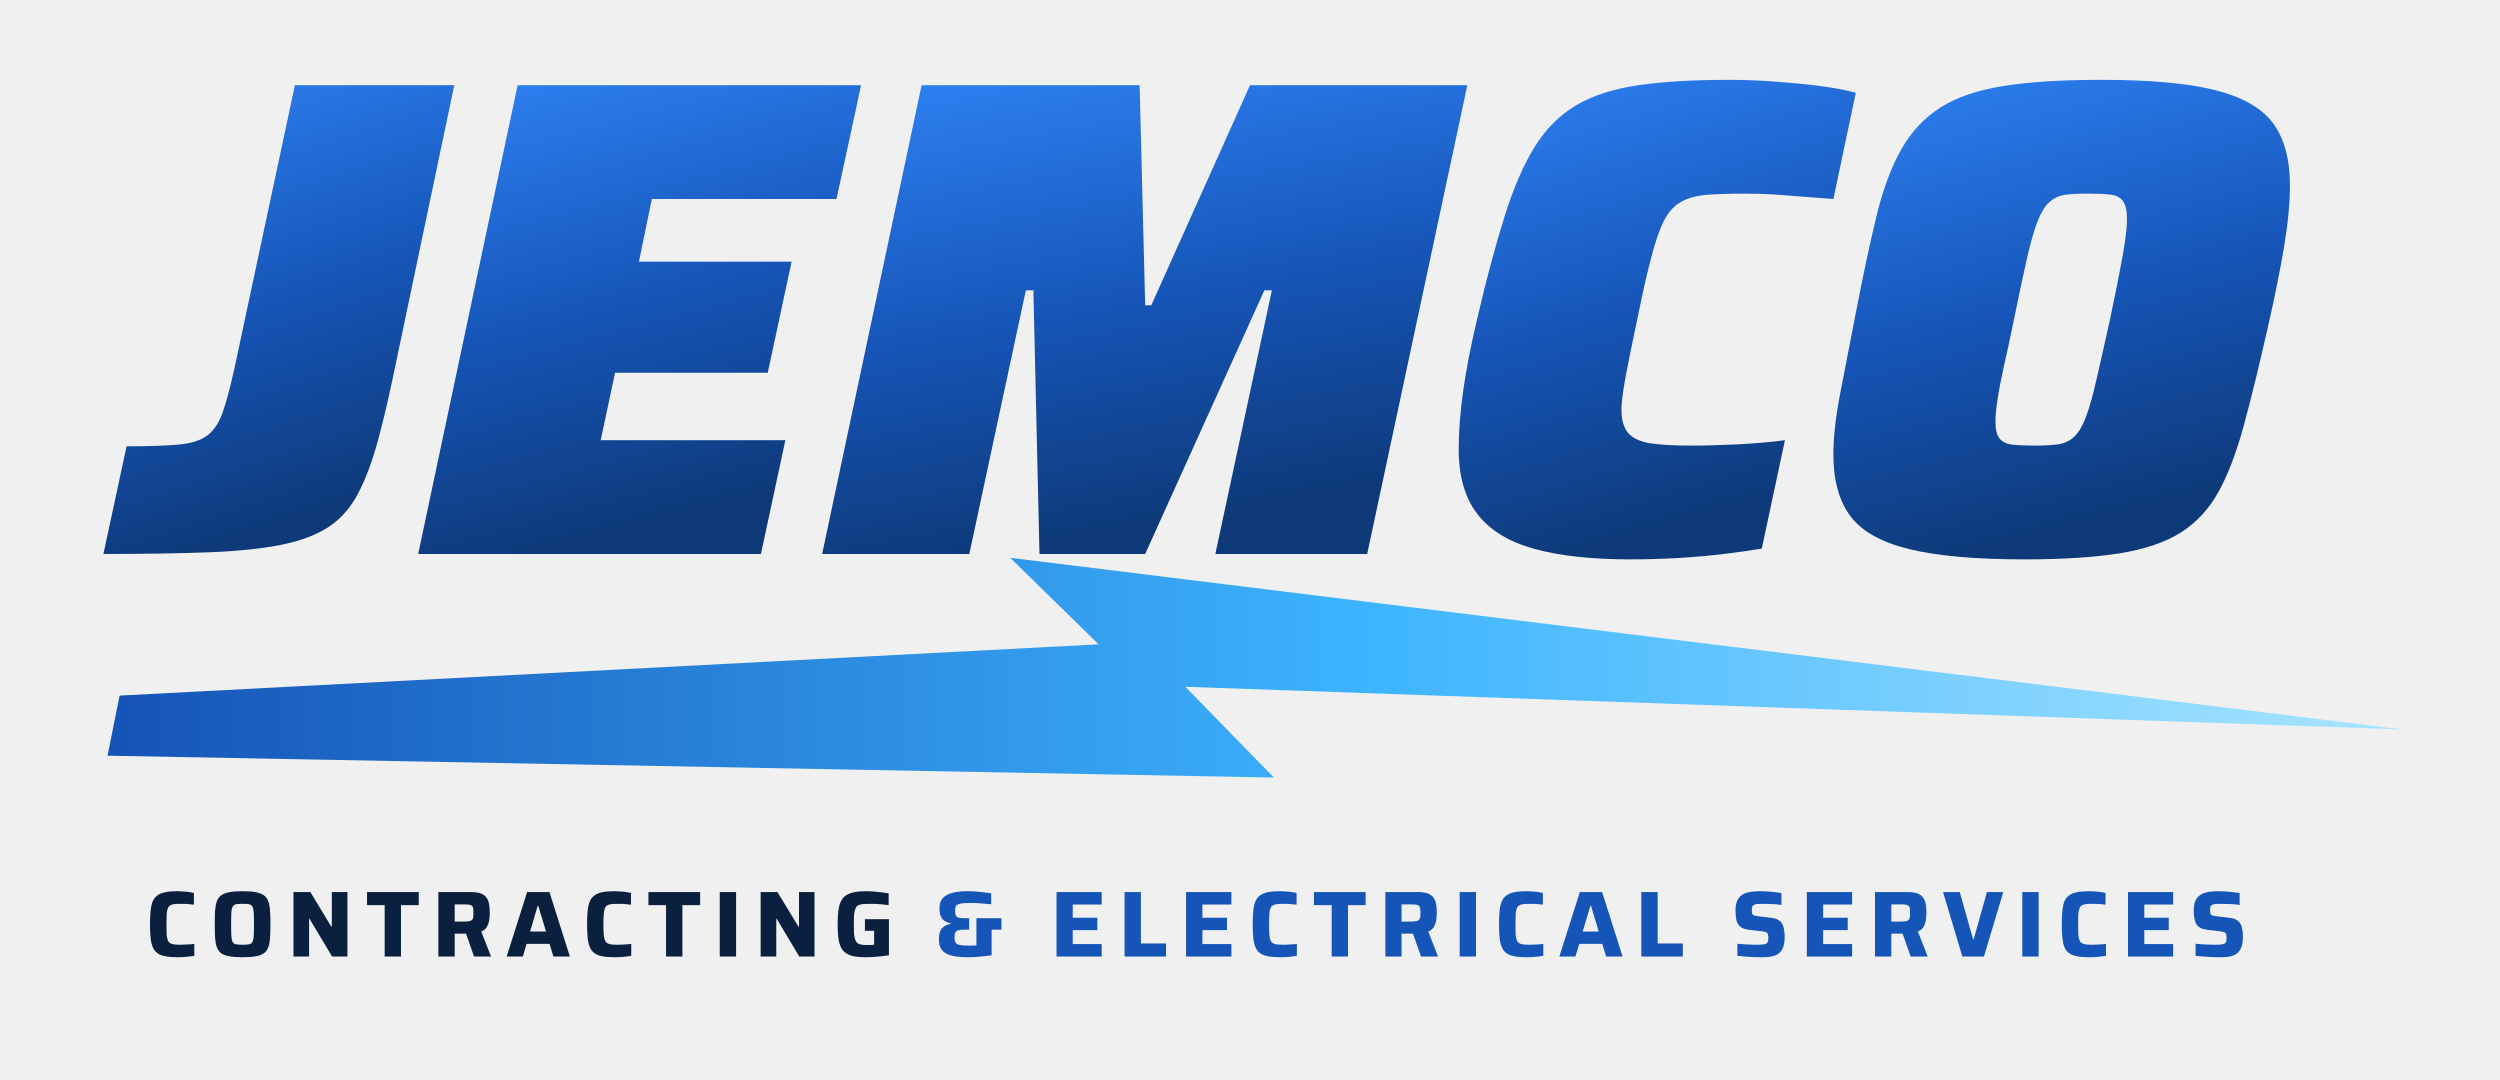
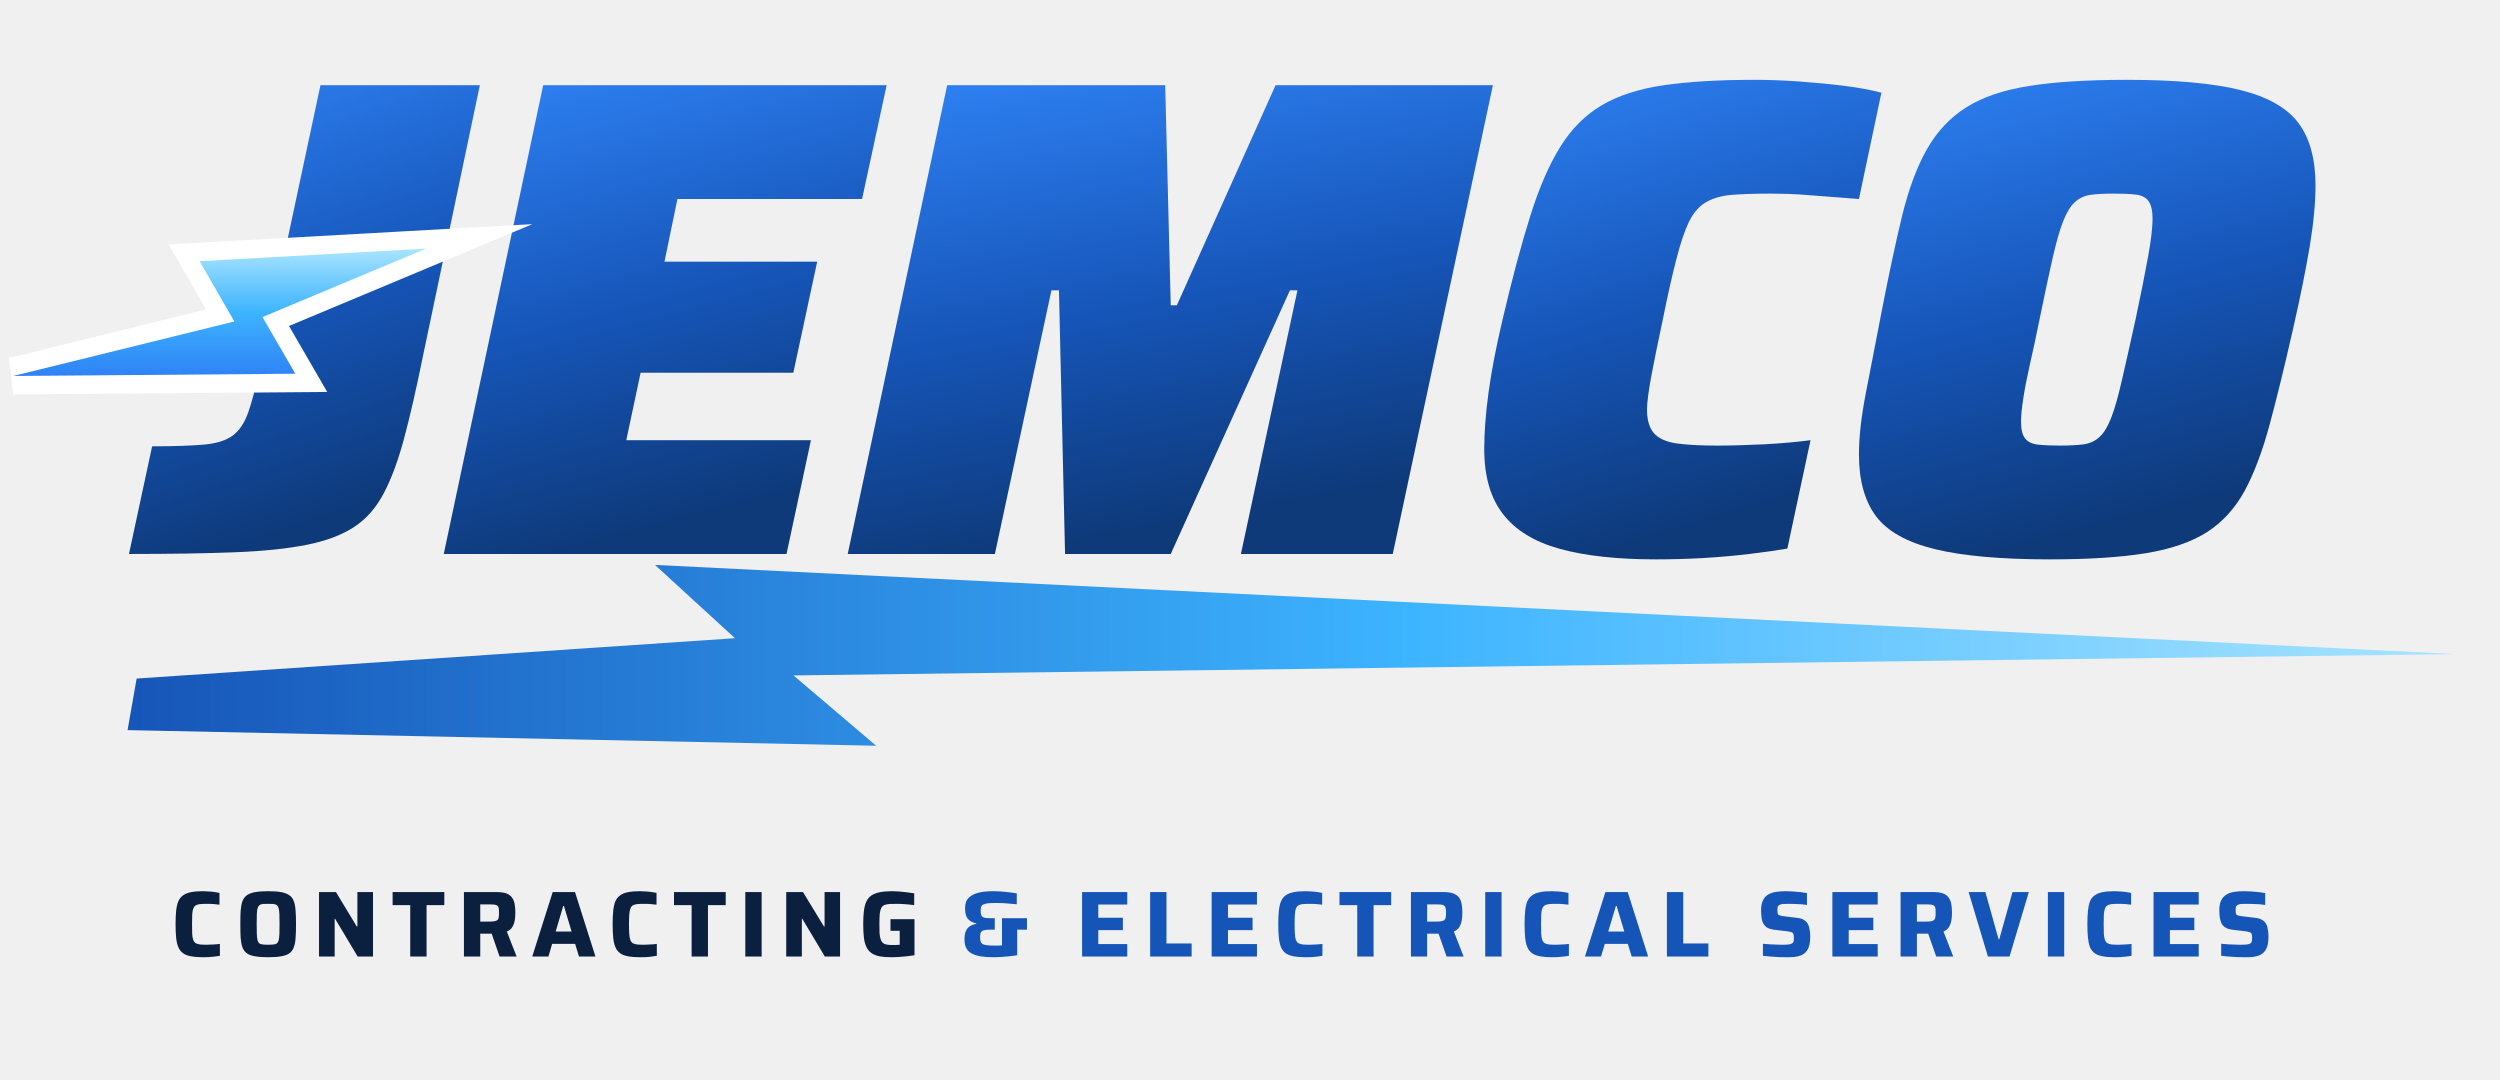
<svg xmlns="http://www.w3.org/2000/svg" viewBox="0 0 1760 760" width="1760" height="760" role="img" aria-labelledby="t">
  <defs>
    <linearGradient id="gLetter" x1="0" y1="0" x2="0.25" y2="1">
      <stop offset="0" stop-color="#2F82F5" />
      <stop offset="0.55" stop-color="#1655B8" />
      <stop offset="1" stop-color="#0E3A7A" />
+     </linearGradient>
+     <linearGradient id="gLetterW" x1="0" y1="0" x2="0.25" y2="1">
+       <stop offset="0" stop-color="#FFFFFF" />
+       <stop offset="0.6" stop-color="#EEF4FF" />
+       <stop offset="1" stop-color="#BFD3F2" />
    </linearGradient>
    <linearGradient id="gBolt" x1="0" y1="0" x2="1" y2="0">
      <stop offset="0" stop-color="#1655B8" />
      <stop offset="0.55" stop-color="#3DB4FF" />
      <stop offset="1" stop-color="#A9E4FF" />
    </linearGradient>
    <linearGradient id="gBoltV" x1="0" y1="0" x2="0" y2="1">
      <stop offset="0" stop-color="#A9E4FF" />
      <stop offset="0.5" stop-color="#3DB4FF" />
      <stop offset="1" stop-color="#2F82F5" />
    </linearGradient>
    <linearGradient id="gRoof" x1="0" y1="0" x2="1" y2="0">
      <stop offset="0" stop-color="#0E3A7A" />
      <stop offset="0.6" stop-color="#1655B8" />
      <stop offset="1" stop-color="#2F82F5" />
    </linearGradient>
  </defs>
  <g id="mark">
-     <path transform="translate(76 540)" d="M 8.2 -50.3 L 697.4 -86.4 L 635.2 -147.3 L 1616.1 -26.4 L 758.5 -56.5 L 820.8 7.4 L -0.3 -8 Z" fill="url(#gBolt)" />
-     <path transform="translate(92 390)" d="M-19.2 0 -2.9 -75.8Q20.1 -75.8 33.6 -77Q47 -78.2 54 -83.5Q60.9 -88.7 64.8 -99.8Q68.6 -110.8 72.9 -130L115.6 -330H227.8L187.5 -138.1Q180.8 -105 174.6 -81.8Q168.4 -58.5 160.4 -43.2Q152.5 -27.8 139.6 -19.2Q126.6 -10.6 106.2 -6.5Q85.9 -2.4 55.4 -1.2Q24.9 0 -19.2 0Z" fill="url(#gLetter)" />
-     <path transform="translate(296.8 390)" d="M-2.4 0 67.6 -330H309.4L292.1 -249.9H162.1L153 -205.8H260.5L243.7 -127.6H136.2L126.1 -80.1H256.1L238.9 0Z" fill="url(#gLetter)" />
-     <path transform="translate(581.2 390)" d="M-2.4 0 67.6 -330H221.1L225 -175.1H229.3L298.8 -330H451.8L381.3 0H274.4L314.2 -185.6H308.9L225 0H150.6L146.3 -185.6H141L101.2 0Z" fill="url(#gLetter)" />
-     <path transform="translate(1012.5 390)" d="M135.3 3.8Q94.5 3.8 67.6 -3.6Q40.8 -11 27.6 -28.1Q14.4 -45.1 14.4 -73.9Q14.4 -91.6 17.5 -114.2Q20.6 -136.7 27.3 -165Q37.4 -208.2 46.8 -237.9Q56.1 -267.6 67.9 -286.6Q79.6 -305.5 97.1 -315.9Q114.6 -326.2 140.8 -330Q166.9 -333.8 204.8 -333.8Q220.2 -333.8 236.7 -332.6Q253.3 -331.4 268.4 -329.5Q283.5 -327.6 294 -324.7L278.2 -249.9Q259 -251.3 247 -252.3Q235 -253.3 228.1 -253.5Q221.1 -253.7 216.3 -253.7Q199.5 -253.7 188.5 -252.8Q177.5 -251.8 170.3 -247.5Q163.1 -243.2 158.5 -233.8Q154 -224.5 149.7 -207.7Q145.3 -190.9 140.1 -165Q135.3 -142.5 132.1 -125.7Q129 -108.9 129 -101.7Q129 -90.7 133.8 -85.1Q138.6 -79.6 149.4 -77.9Q160.2 -76.3 178.4 -76.3Q192.8 -76.3 211.3 -77.2Q229.8 -78.2 244.1 -80.1L227.8 -3.8Q216.8 -1.9 201 0Q185.1 1.9 168.1 2.9Q151.1 3.8 135.3 3.8Z" fill="url(#gLetter)" />
-     <path transform="translate(1276.3 390)" d="M148.7 3.8Q97.4 3.8 67.9 -3.4Q38.4 -10.6 26.4 -26.6Q14.4 -42.7 14.4 -70Q14.4 -88.3 19.2 -113Q24 -137.7 30.2 -169.8Q37.9 -209.6 44.8 -238.1Q51.8 -266.7 62.4 -285.2Q72.9 -303.6 89.9 -314.4Q107 -325.2 134.3 -329.5Q161.6 -333.8 202.9 -333.8Q254.2 -333.8 283 -326.6Q311.8 -319.4 323.8 -303.4Q335.8 -287.3 335.8 -259.5Q335.8 -240.8 331.7 -216.3Q327.6 -191.9 320.4 -160.2Q311.3 -119.9 303.6 -91.4Q295.9 -62.8 285.9 -44.4Q275.8 -25.9 259.3 -15.3Q242.7 -4.8 216.1 -0.5Q189.5 3.8 148.7 3.8ZM155.9 -76.3Q166 -76.3 172.7 -77.2Q179.4 -78.2 183.9 -82.5Q188.5 -86.8 192.1 -96.2Q195.7 -105.5 199.5 -122.3Q203.4 -139.1 209.1 -165Q214.9 -192.3 218 -209.6Q221.1 -226.9 221.1 -236Q221.1 -244.6 218.2 -248.5Q215.4 -252.3 209.4 -253Q203.4 -253.7 193.8 -253.7Q183.7 -253.7 177.2 -252.8Q170.8 -251.8 166.2 -247.5Q161.6 -243.2 158 -233.8Q154.4 -224.5 150.6 -207.7Q146.8 -190.9 141.5 -165Q137.7 -146.3 134.5 -132.4Q131.4 -118.5 130 -108.9Q128.5 -99.3 128.5 -93.1Q128.5 -84.9 131.4 -81.3Q134.3 -77.7 140.3 -77Q146.3 -76.3 155.9 -76.3Z" fill="url(#gLetter)" />
+     <path transform="translate(90 518)" d="M 6.2 -40.3 L 427.4 -68.7 L 371.1 -120.3 L 1639 -57.5 L 468.6 -42.5 L 526.8 7 L -0.2 -4 Z" fill="url(#gBolt)" />
+     <path transform="translate(110 390)" d="M-19.2 0 -2.9 -75.8Q20.1 -75.8 33.6 -77Q47 -78.2 54 -83.5Q60.9 -88.7 64.8 -99.8Q68.6 -110.8 72.9 -130L115.6 -330H227.8L187.5 -138.1Q180.8 -105 174.6 -81.8Q168.4 -58.5 160.4 -43.2Q152.5 -27.8 139.6 -19.2Q126.6 -10.6 106.2 -6.5Q85.9 -2.4 55.4 -1.2Q24.9 0 -19.2 0Z" fill="url(#gLetter)" />
+     <path transform="translate(314.8 390)" d="M-2.4 0 67.6 -330H309.4L292.1 -249.9H162.1L153 -205.8H260.5L243.7 -127.6H136.2L126.1 -80.1H256.1L238.9 0Z" fill="url(#gLetter)" />
+     <path transform="translate(599.2 390)" d="M-2.4 0 67.6 -330H221.1L225 -175.1H229.3L298.8 -330H451.8L381.3 0H274.4L314.2 -185.6H308.9L225 0H150.6L146.3 -185.6H141L101.2 0Z" fill="url(#gLetter)" />
+     <path transform="translate(1030.5 390)" d="M135.3 3.8Q94.5 3.8 67.6 -3.6Q40.8 -11 27.6 -28.1Q14.4 -45.1 14.4 -73.9Q14.4 -91.6 17.5 -114.2Q20.6 -136.7 27.3 -165Q37.4 -208.2 46.8 -237.9Q56.1 -267.6 67.9 -286.6Q79.6 -305.5 97.1 -315.9Q114.6 -326.2 140.8 -330Q166.9 -333.8 204.8 -333.8Q220.2 -333.8 236.7 -332.6Q253.3 -331.4 268.4 -329.5Q283.5 -327.6 294 -324.7L278.2 -249.9Q259 -251.3 247 -252.3Q235 -253.3 228.1 -253.5Q221.1 -253.7 216.3 -253.7Q199.5 -253.7 188.5 -252.8Q177.5 -251.8 170.3 -247.5Q163.1 -243.2 158.5 -233.8Q154 -224.5 149.7 -207.7Q145.3 -190.9 140.1 -165Q135.3 -142.5 132.1 -125.7Q129 -108.9 129 -101.7Q129 -90.7 133.8 -85.1Q138.6 -79.6 149.4 -77.9Q160.2 -76.3 178.4 -76.3Q192.8 -76.3 211.3 -77.2Q229.8 -78.2 244.1 -80.1L227.8 -3.8Q216.8 -1.9 201 0Q185.1 1.9 168.1 2.9Q151.1 3.8 135.3 3.8Z" fill="url(#gLetter)" />
+     <path transform="translate(1294.3 390)" d="M148.7 3.8Q97.4 3.8 67.9 -3.4Q38.4 -10.6 26.4 -26.6Q14.4 -42.7 14.4 -70Q14.4 -88.3 19.2 -113Q24 -137.7 30.2 -169.8Q37.9 -209.6 44.8 -238.1Q51.8 -266.7 62.4 -285.2Q72.9 -303.6 89.9 -314.4Q107 -325.2 134.3 -329.5Q161.6 -333.8 202.9 -333.8Q254.2 -333.8 283 -326.6Q311.8 -319.4 323.8 -303.4Q335.8 -287.3 335.8 -259.5Q335.8 -240.8 331.7 -216.3Q327.6 -191.9 320.4 -160.2Q311.3 -119.9 303.6 -91.4Q295.9 -62.8 285.9 -44.4Q275.8 -25.9 259.3 -15.3Q242.7 -4.8 216.1 -0.5Q189.5 3.8 148.7 3.8ZM155.9 -76.3Q166 -76.3 172.7 -77.2Q179.4 -78.2 183.9 -82.5Q188.5 -86.8 192.1 -96.2Q195.7 -105.5 199.5 -122.3Q203.4 -139.1 209.1 -165Q214.9 -192.3 218 -209.6Q221.1 -226.9 221.1 -236Q221.1 -244.6 218.2 -248.5Q215.4 -252.3 209.4 -253Q203.4 -253.7 193.8 -253.7Q183.7 -253.7 177.2 -252.8Q170.8 -251.8 166.2 -247.5Q161.6 -243.2 158 -233.8Q154.4 -224.5 150.6 -207.7Q146.8 -190.9 141.5 -165Q137.7 -146.3 134.5 -132.4Q131.4 -118.5 130 -108.9Q128.5 -99.3 128.5 -93.1Q128.5 -84.9 131.4 -81.3Q134.3 -77.7 140.3 -77Q146.3 -76.3 155.9 -76.3Z" fill="url(#gLetter)" />
+     <g>
+       <path d="M 300 175 L 140.5 183.9 L 165 226.3 L 9.3 264.7 L 207.9 263.1 L 184.8 223.2 Z" fill="#FFFFFF" stroke="#FFFFFF" stroke-width="26" stroke-linejoin="miter" stroke-miterlimit="8" />
+       <path d="M 300 175 L 140.5 183.9 L 165 226.3 L 9.3 264.7 L 207.9 263.1 L 184.8 223.2 Z" fill="url(#gBoltV)" />
+     </g>
  </g>
  <g id="wordmark">
-     <path transform="translate(102 673.4)" d="M22.9 0.5Q17.8 0.5 14.4 -0.2Q10.9 -0.8 8.8 -2.4Q6.6 -4 5.5 -6.7Q4.4 -9.3 4 -13.3Q3.6 -17.3 3.6 -22.7Q3.6 -28.2 4 -32.1Q4.4 -36.1 5.5 -38.8Q6.6 -41.4 8.8 -43Q10.9 -44.6 14.4 -45.3Q17.8 -46 22.9 -46Q24.9 -46 27 -45.8Q29.2 -45.7 31.1 -45.4Q33.1 -45.1 34.5 -44.8V-36.5Q32.4 -36.7 30.8 -36.9Q29.1 -37 27.8 -37.1Q26.5 -37.1 25.7 -37.1Q22.6 -37.1 20.7 -36.9Q18.8 -36.7 17.6 -35.9Q16.5 -35.1 16 -33.5Q15.4 -32 15.3 -29.3Q15.2 -26.7 15.2 -22.7Q15.2 -18.8 15.3 -16.1Q15.4 -13.5 16 -11.9Q16.5 -10.3 17.6 -9.5Q18.8 -8.8 20.7 -8.5Q22.6 -8.3 25.7 -8.3Q27.8 -8.3 30.3 -8.5Q32.9 -8.6 34.8 -8.9V-0.5Q33.3 -0.2 31.3 0Q29.2 0.3 27 0.4Q24.9 0.5 22.9 0.5Z M68.7 0.5Q63 0.5 59.4 -0.2Q55.7 -0.8 53.6 -2.4Q51.6 -4 50.6 -6.7Q49.7 -9.3 49.4 -13.3Q49.2 -17.3 49.2 -22.7Q49.2 -28.2 49.4 -32.1Q49.7 -36.1 50.6 -38.8Q51.6 -41.5 53.6 -43Q55.7 -44.6 59.4 -45.3Q63 -46 68.7 -46Q74.5 -46 78.1 -45.3Q81.8 -44.6 83.9 -43Q86 -41.5 86.9 -38.8Q87.9 -36.1 88.1 -32.1Q88.4 -28.2 88.4 -22.7Q88.4 -17.3 88.1 -13.3Q87.9 -9.3 86.9 -6.7Q86 -4 83.9 -2.4Q81.8 -0.8 78.1 -0.2Q74.5 0.5 68.7 0.5ZM68.7 -8.3Q71.1 -8.3 72.6 -8.5Q74.1 -8.6 75 -9.3Q75.8 -10 76.2 -11.5Q76.6 -13.1 76.7 -15.8Q76.8 -18.5 76.8 -22.7Q76.8 -27 76.7 -29.7Q76.6 -32.4 76.2 -33.9Q75.8 -35.4 75 -36.1Q74.1 -36.8 72.6 -37Q71.1 -37.1 68.7 -37.1Q66.4 -37.1 64.9 -37Q63.4 -36.8 62.6 -36.1Q61.7 -35.4 61.3 -33.9Q60.9 -32.4 60.8 -29.7Q60.7 -27 60.7 -22.7Q60.7 -18.5 60.8 -15.8Q60.9 -13.1 61.3 -11.5Q61.7 -10 62.6 -9.3Q63.4 -8.6 64.9 -8.5Q66.4 -8.3 68.7 -8.3Z M104.6 0V-45.4H116.5L131.2 -21.1H131.6V-45.4H142.6V0H131.8L115.9 -26.6H115.6V0Z M168.8 0V-36.2H156.4V-45.4H192.8V-36.2H180.3V0Z M206.6 0V-45.4H229.1Q233.5 -45.4 236.3 -44.5Q239 -43.5 240.4 -41.6Q241.8 -39.7 242.3 -37Q242.8 -34.3 242.8 -30.8Q242.8 -28.2 242.4 -25.6Q242 -23 240.7 -20.8Q239.5 -18.7 236.8 -17.6L243.7 0H231.7L225.4 -18.2L228.2 -16.6Q227.7 -16.3 227 -16.2Q226.4 -16.1 225.4 -16.1H218.1V0ZM218.1 -24.6H224.6Q226.9 -24.6 228.3 -24.9Q229.6 -25.1 230.3 -25.8Q231 -26.4 231.1 -27.6Q231.3 -28.8 231.3 -30.7Q231.3 -32.5 231.2 -33.7Q231 -34.9 230.4 -35.6Q229.8 -36.2 228.4 -36.5Q227.1 -36.7 224.7 -36.7H218.1Z M254.7 0 269.1 -45.4H284.8L299.2 0H287.6L284.9 -8.9H268.7L266.1 0ZM271.2 -17.6H282.4L277 -35.6H276.5Z M330.6 0.5Q325.5 0.5 322 -0.2Q318.6 -0.8 316.5 -2.4Q314.3 -4 313.2 -6.7Q312.1 -9.3 311.7 -13.3Q311.3 -17.3 311.3 -22.7Q311.3 -28.2 311.7 -32.1Q312.1 -36.1 313.2 -38.8Q314.3 -41.4 316.5 -43Q318.6 -44.6 322 -45.3Q325.5 -46 330.6 -46Q332.6 -46 334.7 -45.8Q336.8 -45.7 338.8 -45.4Q340.8 -45.1 342.2 -44.8V-36.5Q340.1 -36.7 338.4 -36.9Q336.8 -37 335.5 -37.1Q334.2 -37.1 333.3 -37.1Q330.3 -37.1 328.4 -36.9Q326.5 -36.7 325.3 -35.9Q324.2 -35.1 323.7 -33.5Q323.1 -32 323 -29.3Q322.8 -26.7 322.8 -22.7Q322.8 -18.8 323 -16.1Q323.1 -13.5 323.7 -11.9Q324.2 -10.3 325.3 -9.5Q326.5 -8.8 328.4 -8.5Q330.3 -8.3 333.3 -8.3Q335.4 -8.3 338 -8.5Q340.6 -8.6 342.4 -8.9V-0.5Q341 -0.2 338.9 0Q336.9 0.3 334.7 0.4Q332.6 0.5 330.6 0.5Z M366.9 0V-36.2H354.5V-45.4H390.9V-36.2H378.4V0Z M404.7 0V-45.4H416.2V0Z M433.5 0V-45.4H445.3L460.1 -21.1H460.5V-45.4H471.4V0H460.7L444.8 -26.6H444.5V0Z M508 0.5Q502.9 0.5 499.4 -0.1Q495.9 -0.8 493.6 -2.4Q491.3 -3.9 490 -6.6Q488.7 -9.2 488.2 -13.2Q487.7 -17.2 487.7 -22.7Q487.7 -28.2 488.2 -32.2Q488.7 -36.2 490 -38.9Q491.3 -41.5 493.6 -43.1Q496 -44.6 499.5 -45.3Q503 -46 508 -46Q510.3 -46 513 -45.8Q515.8 -45.6 518.5 -45.2Q521.3 -44.9 523.6 -44.5V-36.2Q521.4 -36.5 519.2 -36.7Q517 -36.9 515.1 -37Q513.2 -37.1 512.1 -37.1Q508.5 -37.1 506.2 -37Q503.9 -36.8 502.4 -36.2Q501 -35.5 500.3 -33.9Q499.6 -32.4 499.3 -29.7Q499.1 -27 499.1 -22.7Q499.1 -19 499.2 -16.4Q499.4 -13.8 500 -12.1Q500.5 -10.5 501.5 -9.6Q502.6 -8.7 504.3 -8.4Q505.9 -8.1 508.4 -8.1Q509.2 -8.1 510.1 -8.1Q511 -8.1 511.9 -8.2Q512.8 -8.2 513.4 -8.3V-18.1H506.9V-26.3H523.8V-0.9Q521.5 -0.5 518.6 -0.2Q515.8 0.1 513 0.3Q510.2 0.5 508 0.5Z" fill="#0B1F3F" />
-     <path transform="translate(657.9 673.4)" d="M23.8 0.5Q18.4 0.5 14.7 -0.1Q11 -0.7 8.7 -1.9Q6.4 -3 5.2 -4.6Q4 -6.2 3.5 -8.1Q3.1 -10 3.1 -12.2Q3.1 -15.9 4.1 -18Q5 -20.1 6.9 -21.3Q8.7 -22.5 11.4 -23V-23.3Q7.4 -24.2 5.4 -26.6Q3.5 -29.1 3.5 -34Q3.5 -36.5 4.3 -38.7Q5.2 -40.9 7.4 -42.5Q9.6 -44.1 13.6 -45.1Q17.5 -46 23.8 -46Q26.2 -46 29.1 -45.8Q31.9 -45.5 34.8 -45.2Q37.6 -44.9 39.9 -44.5V-36.8Q37.8 -37 35.2 -37.2Q32.7 -37.4 30.2 -37.6Q27.7 -37.7 25.7 -37.7Q22 -37.7 19.7 -37.5Q17.5 -37.2 16.3 -36.6Q15.2 -36.1 14.8 -35Q14.5 -33.9 14.5 -32.2Q14.5 -30.8 14.7 -29.8Q14.9 -28.8 15.5 -28.2Q16.1 -27.6 17.3 -27.3Q18.6 -27 20.7 -27H24.4V-18.9H20.7Q18.6 -18.9 17.3 -18.6Q16 -18.4 15.3 -17.8Q14.6 -17.2 14.3 -16.1Q14.1 -15 14.1 -13.3Q14.1 -10.9 14.9 -9.7Q15.8 -8.4 18 -8.1Q20.1 -7.7 23.8 -7.7Q25.2 -7.7 26.5 -7.7Q27.8 -7.7 29.1 -7.8Q30.4 -7.9 31.8 -8.1L29.5 -4.6V-27H47.1V-18.9H40.2V-0.9Q37.8 -0.5 34.9 -0.2Q32 0.1 29.2 0.3Q26.3 0.5 23.8 0.5Z M85.9 0V-45.4H117.7V-36.6H97.3V-27.3H114.6V-18.6H97.3V-8.8H117.7V0Z M133.8 0V-45.4H145.3V-9.2H163V0Z M177.1 0V-45.4H209V-36.6H188.6V-27.3H205.9V-18.6H188.6V-8.8H209V0Z M243.3 0.5Q238.2 0.5 234.7 -0.2Q231.3 -0.8 229.1 -2.4Q227 -4 225.9 -6.7Q224.8 -9.3 224.4 -13.3Q224 -17.3 224 -22.7Q224 -28.2 224.4 -32.1Q224.8 -36.1 225.9 -38.8Q227 -41.4 229.1 -43Q231.3 -44.6 234.7 -45.3Q238.2 -46 243.3 -46Q245.3 -46 247.4 -45.8Q249.5 -45.7 251.5 -45.4Q253.5 -45.1 254.9 -44.8V-36.5Q252.8 -36.7 251.1 -36.9Q249.5 -37 248.2 -37.1Q246.9 -37.1 246 -37.1Q243 -37.1 241.1 -36.9Q239.2 -36.7 238 -35.9Q236.9 -35.1 236.3 -33.5Q235.8 -32 235.7 -29.3Q235.5 -26.7 235.5 -22.7Q235.5 -18.8 235.7 -16.1Q235.8 -13.5 236.3 -11.9Q236.9 -10.3 238 -9.5Q239.2 -8.8 241.1 -8.5Q243 -8.3 246 -8.3Q248.1 -8.3 250.7 -8.5Q253.3 -8.6 255.1 -8.9V-0.5Q253.7 -0.2 251.6 0Q249.6 0.3 247.4 0.4Q245.3 0.5 243.3 0.5Z M279.6 0V-36.2H267.1V-45.4H303.5V-36.2H291.1V0Z M317.4 0V-45.4H339.8Q344.3 -45.4 347 -44.5Q349.8 -43.5 351.2 -41.6Q352.6 -39.7 353.1 -37Q353.6 -34.3 353.6 -30.8Q353.6 -28.2 353.2 -25.6Q352.8 -23 351.5 -20.8Q350.2 -18.7 347.6 -17.6L354.5 0H342.5L336.1 -18.2L339 -16.6Q338.4 -16.3 337.8 -16.2Q337.1 -16.1 336.2 -16.1H328.8V0ZM328.8 -24.6H335.4Q337.7 -24.6 339 -24.9Q340.4 -25.1 341 -25.8Q341.7 -26.4 341.9 -27.6Q342.1 -28.8 342.1 -30.7Q342.1 -32.5 341.9 -33.7Q341.8 -34.9 341.1 -35.6Q340.5 -36.2 339.2 -36.5Q337.8 -36.7 335.4 -36.7H328.8Z M369.7 0V-45.4H381.2V0Z M416.7 0.5Q411.6 0.5 408.2 -0.2Q404.7 -0.8 402.6 -2.4Q400.4 -4 399.3 -6.7Q398.2 -9.3 397.8 -13.3Q397.4 -17.3 397.4 -22.7Q397.4 -28.2 397.8 -32.1Q398.2 -36.1 399.3 -38.8Q400.4 -41.4 402.6 -43Q404.7 -44.6 408.2 -45.3Q411.6 -46 416.7 -46Q418.7 -46 420.8 -45.8Q423 -45.7 424.9 -45.4Q426.9 -45.1 428.3 -44.8V-36.5Q426.2 -36.7 424.6 -36.9Q422.9 -37 421.6 -37.1Q420.4 -37.1 419.5 -37.1Q416.5 -37.1 414.5 -36.9Q412.6 -36.7 411.4 -35.9Q410.3 -35.1 409.8 -33.5Q409.2 -32 409.1 -29.3Q409 -26.7 409 -22.7Q409 -18.8 409.1 -16.1Q409.2 -13.5 409.8 -11.9Q410.3 -10.3 411.4 -9.5Q412.6 -8.8 414.5 -8.5Q416.5 -8.3 419.5 -8.3Q421.6 -8.3 424.1 -8.5Q426.7 -8.6 428.6 -8.9V-0.5Q427.1 -0.2 425.1 0Q423 0.3 420.8 0.4Q418.7 0.5 416.7 0.5Z M439.9 0 454.3 -45.4H470L484.4 0H472.8L470.1 -8.9H453.9L451.2 0ZM456.3 -17.6H467.6L462.2 -35.6H461.7Z M497.6 0V-45.4H509.1V-9.2H526.8V0Z M582.1 0.5Q579.5 0.5 576.4 0.4Q573.4 0.2 570.4 -0Q567.5 -0.3 565.2 -0.5V-9Q567.6 -8.8 570.1 -8.6Q572.6 -8.5 574.8 -8.4Q577 -8.3 578.6 -8.3Q581.7 -8.3 583.4 -8.5Q585.1 -8.8 585.8 -9.3Q586.4 -9.7 586.6 -10.2Q586.9 -10.8 586.9 -11.5Q587 -12.2 587 -13.2Q587 -14.5 586.8 -15.3Q586.6 -16.2 586.2 -16.6Q585.7 -17.1 584.7 -17.3Q583.7 -17.6 582.1 -17.8L572.8 -18.9Q570.1 -19.3 568.3 -20.3Q566.6 -21.3 565.6 -23Q564.6 -24.7 564.3 -27.1Q563.9 -29.4 563.9 -32.4Q563.9 -36.9 565.2 -39.5Q566.5 -42.2 568.8 -43.6Q571.2 -45 574.3 -45.5Q577.5 -46 581.2 -46Q583.8 -46 586.6 -45.8Q589.5 -45.6 592 -45.3Q594.5 -45 596.2 -44.7V-36.3Q594.5 -36.6 592.3 -36.8Q590.1 -36.9 587.7 -37Q585.3 -37.1 583.2 -37.1Q580.7 -37.1 579.1 -37Q577.6 -36.8 576.8 -36.3Q575.8 -35.8 575.6 -34.9Q575.4 -34.1 575.4 -32.8Q575.4 -31.1 575.6 -30.2Q575.9 -29.3 576.8 -29Q577.7 -28.7 579.7 -28.4L588.7 -27.3Q590.5 -27.1 592.1 -26.7Q593.6 -26.2 594.9 -25.2Q596.2 -24.3 597.1 -22.4Q597.5 -21.6 597.8 -20.3Q598.1 -19.1 598.3 -17.5Q598.5 -15.9 598.5 -13.9Q598.5 -10 597.7 -7.4Q596.9 -4.7 595.4 -3.2Q594 -1.6 591.9 -0.8Q589.9 0 587.4 0.3Q585 0.5 582.1 0.5Z M614.1 0V-45.4H646V-36.6H625.6V-27.3H642.9V-18.6H625.6V-8.8H646V0Z M662.1 0V-45.4H684.6Q689 -45.4 691.8 -44.5Q694.5 -43.5 695.9 -41.6Q697.3 -39.7 697.8 -37Q698.3 -34.3 698.3 -30.8Q698.3 -28.2 697.9 -25.6Q697.5 -23 696.2 -20.8Q695 -18.7 692.3 -17.6L699.2 0H687.2L680.8 -18.2L683.7 -16.6Q683.2 -16.3 682.5 -16.2Q681.9 -16.1 680.9 -16.1H673.6V0ZM673.6 -24.6H680.1Q682.4 -24.6 683.8 -24.9Q685.1 -25.1 685.8 -25.8Q686.4 -26.4 686.6 -27.6Q686.8 -28.8 686.8 -30.7Q686.8 -32.5 686.7 -33.7Q686.5 -34.9 685.9 -35.6Q685.3 -36.2 683.9 -36.5Q682.5 -36.7 680.1 -36.7H673.6Z M723.6 0 710 -45.4H721.8L731.1 -12.2H731.6L740.9 -45.4H752.4L738.8 0Z M765.8 0V-45.4H777.3V0Z M812.8 0.5Q807.7 0.5 804.3 -0.2Q800.8 -0.8 798.7 -2.4Q796.5 -4 795.4 -6.7Q794.4 -9.3 794 -13.3Q793.6 -17.3 793.6 -22.7Q793.6 -28.2 794 -32.1Q794.4 -36.1 795.4 -38.8Q796.5 -41.4 798.7 -43Q800.8 -44.6 804.3 -45.3Q807.7 -46 812.8 -46Q814.8 -46 816.9 -45.8Q819.1 -45.7 821 -45.4Q823 -45.1 824.4 -44.8V-36.5Q822.3 -36.7 820.7 -36.9Q819 -37 817.7 -37.1Q816.5 -37.1 815.6 -37.1Q812.6 -37.1 810.6 -36.9Q808.7 -36.7 807.6 -35.9Q806.4 -35.1 805.9 -33.5Q805.4 -32 805.2 -29.3Q805.1 -26.7 805.1 -22.7Q805.1 -18.8 805.2 -16.1Q805.4 -13.5 805.9 -11.9Q806.4 -10.3 807.6 -9.5Q808.7 -8.8 810.6 -8.5Q812.6 -8.3 815.6 -8.3Q817.7 -8.3 820.2 -8.5Q822.8 -8.6 824.7 -8.9V-0.5Q823.2 -0.2 821.2 0Q819.1 0.3 817 0.4Q814.8 0.5 812.8 0.5Z M840.2 0V-45.4H872V-36.6H851.7V-27.3H868.9V-18.6H851.7V-8.8H872V0Z M904.8 0.5Q902.1 0.5 899 0.4Q896 0.2 893 -0Q890.1 -0.3 887.8 -0.5V-9Q890.2 -8.8 892.7 -8.6Q895.2 -8.5 897.4 -8.4Q899.7 -8.3 901.2 -8.3Q904.3 -8.3 906 -8.5Q907.7 -8.8 908.5 -9.3Q909 -9.7 909.2 -10.2Q909.5 -10.8 909.5 -11.5Q909.6 -12.2 909.6 -13.2Q909.6 -14.5 909.4 -15.3Q909.3 -16.2 908.8 -16.6Q908.3 -17.1 907.3 -17.3Q906.3 -17.6 904.7 -17.8L895.4 -18.9Q892.7 -19.3 891 -20.3Q889.2 -21.3 888.2 -23Q887.3 -24.7 886.9 -27.1Q886.5 -29.4 886.5 -32.4Q886.5 -36.9 887.8 -39.5Q889.1 -42.2 891.5 -43.6Q893.8 -45 896.9 -45.5Q900.1 -46 903.8 -46Q906.4 -46 909.3 -45.8Q912.1 -45.6 914.6 -45.3Q917.1 -45 918.8 -44.7V-36.3Q917.1 -36.6 914.9 -36.8Q912.7 -36.9 910.3 -37Q907.9 -37.1 905.8 -37.1Q903.3 -37.1 901.7 -37Q900.2 -36.8 899.4 -36.3Q898.4 -35.8 898.2 -34.9Q898 -34.1 898 -32.8Q898 -31.1 898.2 -30.2Q898.5 -29.3 899.4 -29Q900.3 -28.7 902.3 -28.4L911.3 -27.3Q913.1 -27.1 914.7 -26.7Q916.2 -26.2 917.5 -25.2Q918.8 -24.3 919.7 -22.4Q920.2 -21.6 920.4 -20.3Q920.7 -19.1 920.9 -17.5Q921.1 -15.9 921.1 -13.9Q921.1 -10 920.3 -7.4Q919.5 -4.7 918 -3.2Q916.6 -1.6 914.5 -0.8Q912.5 0 910 0.3Q907.6 0.5 904.8 0.5Z" fill="#1655B8" />
+     <path transform="translate(120 673.4)" d="M22.9 0.5Q17.8 0.5 14.4 -0.2Q10.9 -0.8 8.8 -2.4Q6.6 -4 5.5 -6.7Q4.4 -9.3 4 -13.3Q3.6 -17.3 3.6 -22.7Q3.6 -28.2 4 -32.1Q4.4 -36.1 5.5 -38.8Q6.6 -41.4 8.8 -43Q10.9 -44.6 14.4 -45.3Q17.8 -46 22.9 -46Q24.9 -46 27 -45.8Q29.2 -45.7 31.1 -45.4Q33.1 -45.1 34.5 -44.8V-36.5Q32.4 -36.7 30.8 -36.9Q29.1 -37 27.8 -37.1Q26.5 -37.1 25.7 -37.1Q22.6 -37.1 20.7 -36.9Q18.8 -36.7 17.6 -35.9Q16.5 -35.1 16 -33.5Q15.4 -32 15.3 -29.3Q15.2 -26.7 15.2 -22.7Q15.2 -18.8 15.3 -16.1Q15.4 -13.5 16 -11.9Q16.5 -10.3 17.6 -9.5Q18.8 -8.8 20.7 -8.5Q22.6 -8.3 25.7 -8.3Q27.8 -8.3 30.3 -8.5Q32.9 -8.6 34.8 -8.9V-0.5Q33.3 -0.2 31.3 0Q29.2 0.3 27 0.4Q24.9 0.5 22.9 0.5Z M68.7 0.5Q63 0.5 59.4 -0.2Q55.7 -0.8 53.6 -2.4Q51.6 -4 50.6 -6.7Q49.7 -9.3 49.4 -13.3Q49.2 -17.3 49.2 -22.7Q49.2 -28.2 49.4 -32.1Q49.7 -36.1 50.6 -38.8Q51.6 -41.5 53.6 -43Q55.7 -44.6 59.4 -45.3Q63 -46 68.7 -46Q74.5 -46 78.1 -45.3Q81.8 -44.6 83.9 -43Q86 -41.5 86.9 -38.8Q87.9 -36.1 88.1 -32.1Q88.4 -28.2 88.4 -22.7Q88.4 -17.3 88.1 -13.3Q87.9 -9.3 86.9 -6.7Q86 -4 83.9 -2.4Q81.8 -0.8 78.1 -0.2Q74.5 0.5 68.7 0.5ZM68.7 -8.3Q71.1 -8.3 72.6 -8.5Q74.1 -8.6 75 -9.3Q75.8 -10 76.2 -11.5Q76.6 -13.1 76.7 -15.8Q76.8 -18.5 76.8 -22.7Q76.8 -27 76.7 -29.7Q76.6 -32.4 76.2 -33.9Q75.8 -35.4 75 -36.1Q74.1 -36.8 72.6 -37Q71.1 -37.1 68.7 -37.1Q66.4 -37.1 64.9 -37Q63.4 -36.8 62.6 -36.1Q61.7 -35.4 61.3 -33.9Q60.9 -32.4 60.8 -29.7Q60.7 -27 60.7 -22.7Q60.7 -18.5 60.8 -15.8Q60.9 -13.1 61.3 -11.5Q61.7 -10 62.6 -9.3Q63.4 -8.6 64.9 -8.5Q66.4 -8.3 68.7 -8.3Z M104.6 0V-45.4H116.5L131.2 -21.1H131.6V-45.4H142.6V0H131.8L115.9 -26.6H115.6V0Z M168.8 0V-36.2H156.4V-45.4H192.8V-36.2H180.3V0Z M206.6 0V-45.4H229.1Q233.5 -45.4 236.3 -44.5Q239 -43.5 240.4 -41.6Q241.8 -39.7 242.3 -37Q242.8 -34.3 242.8 -30.8Q242.8 -28.2 242.4 -25.6Q242 -23 240.7 -20.8Q239.5 -18.7 236.8 -17.6L243.7 0H231.7L225.4 -18.2L228.2 -16.6Q227.7 -16.3 227 -16.2Q226.4 -16.1 225.4 -16.1H218.1V0ZM218.1 -24.6H224.6Q226.9 -24.6 228.3 -24.9Q229.6 -25.1 230.3 -25.8Q231 -26.4 231.1 -27.6Q231.3 -28.8 231.3 -30.7Q231.3 -32.5 231.2 -33.7Q231 -34.9 230.4 -35.6Q229.8 -36.2 228.4 -36.5Q227.1 -36.7 224.7 -36.7H218.1Z M254.7 0 269.1 -45.4H284.8L299.2 0H287.6L284.9 -8.9H268.7L266.1 0ZM271.2 -17.6H282.4L277 -35.6H276.5Z M330.6 0.5Q325.5 0.5 322 -0.2Q318.6 -0.8 316.5 -2.4Q314.3 -4 313.2 -6.7Q312.1 -9.3 311.7 -13.3Q311.3 -17.3 311.3 -22.7Q311.3 -28.2 311.7 -32.1Q312.1 -36.1 313.2 -38.8Q314.3 -41.4 316.5 -43Q318.6 -44.6 322 -45.3Q325.5 -46 330.6 -46Q332.6 -46 334.7 -45.8Q336.8 -45.7 338.8 -45.4Q340.8 -45.1 342.2 -44.8V-36.5Q340.1 -36.7 338.4 -36.9Q336.8 -37 335.5 -37.1Q334.2 -37.1 333.3 -37.1Q330.3 -37.1 328.4 -36.9Q326.5 -36.7 325.3 -35.9Q324.2 -35.1 323.7 -33.5Q323.1 -32 323 -29.3Q322.8 -26.7 322.8 -22.7Q322.8 -18.8 323 -16.1Q323.1 -13.5 323.7 -11.9Q324.2 -10.3 325.3 -9.5Q326.5 -8.8 328.4 -8.5Q330.3 -8.3 333.3 -8.3Q335.4 -8.3 338 -8.5Q340.6 -8.6 342.4 -8.9V-0.5Q341 -0.2 338.9 0Q336.9 0.3 334.7 0.4Q332.6 0.5 330.6 0.5Z M366.9 0V-36.2H354.5V-45.4H390.9V-36.2H378.4V0Z M404.7 0V-45.4H416.2V0Z M433.5 0V-45.4H445.3L460.1 -21.1H460.5V-45.4H471.4V0H460.7L444.8 -26.6H444.5V0Z M508 0.5Q502.9 0.5 499.4 -0.1Q495.9 -0.8 493.6 -2.4Q491.3 -3.9 490 -6.6Q488.7 -9.2 488.2 -13.2Q487.7 -17.2 487.7 -22.7Q487.7 -28.2 488.2 -32.2Q488.7 -36.2 490 -38.9Q491.3 -41.5 493.6 -43.1Q496 -44.6 499.5 -45.3Q503 -46 508 -46Q510.3 -46 513 -45.8Q515.8 -45.6 518.5 -45.2Q521.3 -44.9 523.6 -44.5V-36.2Q521.4 -36.5 519.2 -36.7Q517 -36.9 515.1 -37Q513.2 -37.1 512.1 -37.1Q508.5 -37.1 506.2 -37Q503.9 -36.8 502.4 -36.2Q501 -35.5 500.3 -33.9Q499.6 -32.4 499.3 -29.7Q499.1 -27 499.1 -22.7Q499.1 -19 499.2 -16.4Q499.4 -13.8 500 -12.1Q500.5 -10.5 501.5 -9.6Q502.6 -8.7 504.3 -8.4Q505.9 -8.1 508.4 -8.1Q509.2 -8.1 510.1 -8.1Q511 -8.1 511.9 -8.2Q512.8 -8.2 513.4 -8.3V-18.1H506.9V-26.3H523.8V-0.9Q521.5 -0.5 518.6 -0.2Q515.8 0.1 513 0.3Q510.2 0.5 508 0.5Z" fill="#0B1F3F" />
+     <path transform="translate(675.9 673.4)" d="M23.8 0.5Q18.4 0.5 14.7 -0.1Q11 -0.7 8.7 -1.9Q6.4 -3 5.2 -4.6Q4 -6.2 3.5 -8.1Q3.1 -10 3.1 -12.2Q3.1 -15.9 4.1 -18Q5 -20.1 6.9 -21.3Q8.7 -22.5 11.4 -23V-23.3Q7.4 -24.2 5.4 -26.6Q3.5 -29.1 3.5 -34Q3.5 -36.5 4.3 -38.7Q5.2 -40.9 7.4 -42.5Q9.6 -44.1 13.6 -45.1Q17.5 -46 23.8 -46Q26.2 -46 29.1 -45.8Q31.9 -45.5 34.8 -45.2Q37.6 -44.9 39.9 -44.5V-36.8Q37.8 -37 35.2 -37.2Q32.7 -37.4 30.2 -37.6Q27.7 -37.7 25.7 -37.7Q22 -37.7 19.7 -37.5Q17.5 -37.2 16.3 -36.6Q15.2 -36.1 14.8 -35Q14.5 -33.9 14.5 -32.2Q14.5 -30.8 14.7 -29.8Q14.9 -28.8 15.5 -28.2Q16.1 -27.6 17.3 -27.3Q18.6 -27 20.7 -27H24.4V-18.9H20.7Q18.6 -18.9 17.3 -18.6Q16 -18.4 15.3 -17.8Q14.6 -17.2 14.3 -16.1Q14.1 -15 14.1 -13.3Q14.1 -10.9 14.9 -9.7Q15.8 -8.4 18 -8.1Q20.1 -7.7 23.8 -7.7Q25.2 -7.7 26.5 -7.7Q27.8 -7.7 29.1 -7.8Q30.4 -7.9 31.8 -8.1L29.5 -4.6V-27H47.1V-18.9H40.2V-0.9Q37.8 -0.5 34.9 -0.2Q32 0.1 29.2 0.3Q26.3 0.5 23.8 0.5Z M85.9 0V-45.4H117.7V-36.6H97.3V-27.3H114.6V-18.6H97.3V-8.8H117.7V0Z M133.8 0V-45.4H145.3V-9.2H163V0Z M177.1 0V-45.4H209V-36.6H188.6V-27.3H205.9V-18.6H188.6V-8.8H209V0Z M243.3 0.5Q238.2 0.5 234.7 -0.2Q231.3 -0.8 229.1 -2.4Q227 -4 225.9 -6.7Q224.8 -9.3 224.4 -13.3Q224 -17.3 224 -22.7Q224 -28.2 224.4 -32.1Q224.8 -36.1 225.9 -38.8Q227 -41.4 229.1 -43Q231.3 -44.6 234.7 -45.3Q238.2 -46 243.3 -46Q245.3 -46 247.4 -45.8Q249.5 -45.7 251.5 -45.4Q253.5 -45.1 254.9 -44.8V-36.5Q252.8 -36.7 251.1 -36.9Q249.5 -37 248.2 -37.1Q246.9 -37.1 246 -37.1Q243 -37.1 241.1 -36.9Q239.2 -36.7 238 -35.9Q236.9 -35.1 236.3 -33.5Q235.8 -32 235.7 -29.3Q235.5 -26.7 235.5 -22.7Q235.5 -18.8 235.7 -16.1Q235.8 -13.5 236.3 -11.9Q236.9 -10.3 238 -9.5Q239.2 -8.8 241.1 -8.5Q243 -8.3 246 -8.3Q248.1 -8.3 250.7 -8.5Q253.3 -8.6 255.1 -8.9V-0.5Q253.7 -0.2 251.6 0Q249.6 0.3 247.4 0.4Q245.3 0.5 243.3 0.5Z M279.6 0V-36.2H267.1V-45.4H303.5V-36.2H291.1V0Z M317.4 0V-45.4H339.8Q344.3 -45.4 347 -44.5Q349.8 -43.5 351.2 -41.6Q352.6 -39.7 353.1 -37Q353.6 -34.3 353.6 -30.8Q353.6 -28.2 353.2 -25.6Q352.8 -23 351.5 -20.8Q350.2 -18.7 347.6 -17.6L354.5 0H342.5L336.1 -18.2L339 -16.6Q338.4 -16.3 337.8 -16.2Q337.1 -16.1 336.2 -16.1H328.8V0ZM328.8 -24.6H335.4Q337.7 -24.6 339 -24.9Q340.4 -25.1 341 -25.8Q341.7 -26.4 341.9 -27.6Q342.1 -28.8 342.1 -30.7Q342.1 -32.5 341.9 -33.7Q341.8 -34.9 341.1 -35.6Q340.5 -36.2 339.2 -36.5Q337.8 -36.7 335.4 -36.7H328.8Z M369.7 0V-45.4H381.2V0Z M416.7 0.5Q411.6 0.5 408.2 -0.2Q404.7 -0.8 402.6 -2.4Q400.4 -4 399.3 -6.7Q398.2 -9.3 397.8 -13.3Q397.4 -17.3 397.4 -22.7Q397.4 -28.2 397.8 -32.1Q398.2 -36.1 399.3 -38.8Q400.4 -41.4 402.6 -43Q404.7 -44.6 408.2 -45.3Q411.6 -46 416.7 -46Q418.7 -46 420.8 -45.8Q423 -45.7 424.9 -45.4Q426.9 -45.1 428.3 -44.8V-36.5Q426.2 -36.7 424.6 -36.9Q422.9 -37 421.6 -37.1Q420.4 -37.1 419.5 -37.1Q416.5 -37.1 414.5 -36.9Q412.6 -36.7 411.4 -35.9Q410.3 -35.1 409.8 -33.5Q409.2 -32 409.1 -29.3Q409 -26.7 409 -22.7Q409 -18.8 409.1 -16.1Q409.2 -13.5 409.8 -11.9Q410.3 -10.3 411.4 -9.5Q412.6 -8.8 414.5 -8.5Q416.5 -8.3 419.5 -8.3Q421.6 -8.3 424.1 -8.5Q426.7 -8.6 428.6 -8.9V-0.5Q427.1 -0.2 425.1 0Q423 0.3 420.8 0.4Q418.7 0.5 416.7 0.5Z M439.9 0 454.3 -45.4H470L484.4 0H472.8L470.1 -8.9H453.9L451.2 0ZM456.3 -17.6H467.6L462.2 -35.6H461.7Z M497.6 0V-45.4H509.1V-9.2H526.8V0Z M582.1 0.5Q579.5 0.5 576.4 0.4Q573.4 0.2 570.4 -0Q567.5 -0.3 565.2 -0.5V-9Q567.6 -8.8 570.1 -8.6Q572.6 -8.5 574.8 -8.4Q577 -8.3 578.6 -8.3Q581.7 -8.3 583.4 -8.5Q585.1 -8.8 585.8 -9.3Q586.4 -9.7 586.6 -10.2Q586.9 -10.8 586.9 -11.5Q587 -12.2 587 -13.2Q587 -14.5 586.8 -15.3Q586.6 -16.2 586.2 -16.6Q585.7 -17.1 584.7 -17.3Q583.7 -17.6 582.1 -17.8L572.8 -18.9Q570.1 -19.3 568.3 -20.3Q566.6 -21.3 565.6 -23Q564.6 -24.7 564.3 -27.1Q563.9 -29.4 563.9 -32.4Q563.9 -36.9 565.2 -39.5Q566.5 -42.2 568.8 -43.6Q571.2 -45 574.3 -45.5Q577.5 -46 581.2 -46Q583.8 -46 586.6 -45.8Q589.5 -45.6 592 -45.3Q594.5 -45 596.2 -44.7V-36.3Q594.5 -36.6 592.3 -36.8Q590.1 -36.9 587.7 -37Q585.3 -37.1 583.2 -37.1Q580.7 -37.1 579.1 -37Q577.6 -36.8 576.8 -36.3Q575.8 -35.8 575.6 -34.9Q575.4 -34.1 575.4 -32.8Q575.4 -31.1 575.6 -30.2Q575.9 -29.3 576.8 -29Q577.7 -28.7 579.7 -28.4L588.7 -27.3Q590.5 -27.1 592.1 -26.7Q593.6 -26.2 594.9 -25.2Q596.2 -24.3 597.1 -22.4Q597.5 -21.6 597.8 -20.3Q598.1 -19.1 598.3 -17.5Q598.5 -15.9 598.5 -13.9Q598.5 -10 597.7 -7.4Q596.9 -4.7 595.4 -3.2Q594 -1.6 591.9 -0.8Q589.9 0 587.4 0.3Q585 0.5 582.1 0.5Z M614.1 0V-45.4H646V-36.6H625.6V-27.3H642.9V-18.6H625.6V-8.8H646V0Z M662.1 0V-45.4H684.6Q689 -45.4 691.8 -44.5Q694.5 -43.5 695.9 -41.6Q697.3 -39.7 697.8 -37Q698.3 -34.3 698.3 -30.8Q698.3 -28.2 697.9 -25.6Q697.5 -23 696.2 -20.8Q695 -18.7 692.3 -17.6L699.2 0H687.2L680.8 -18.2L683.7 -16.6Q683.2 -16.3 682.5 -16.2Q681.9 -16.1 680.9 -16.1H673.6V0ZM673.6 -24.6H680.1Q682.4 -24.6 683.8 -24.9Q685.1 -25.1 685.8 -25.8Q686.4 -26.4 686.6 -27.6Q686.8 -28.8 686.8 -30.7Q686.8 -32.5 686.7 -33.7Q686.5 -34.9 685.9 -35.6Q685.3 -36.2 683.9 -36.5Q682.5 -36.7 680.1 -36.7H673.6Z M723.6 0 710 -45.4H721.8L731.1 -12.2H731.6L740.9 -45.4H752.4L738.8 0Z M765.8 0V-45.4H777.3V0Z M812.8 0.5Q807.7 0.5 804.3 -0.2Q800.8 -0.8 798.7 -2.4Q796.5 -4 795.4 -6.7Q794.4 -9.3 794 -13.3Q793.6 -17.3 793.6 -22.7Q793.6 -28.2 794 -32.1Q794.4 -36.1 795.4 -38.8Q796.5 -41.4 798.7 -43Q800.8 -44.6 804.3 -45.3Q807.7 -46 812.8 -46Q814.8 -46 816.9 -45.8Q819.1 -45.7 821 -45.4Q823 -45.1 824.4 -44.8V-36.5Q822.3 -36.7 820.7 -36.9Q819 -37 817.7 -37.1Q816.5 -37.1 815.6 -37.1Q812.6 -37.1 810.6 -36.9Q808.7 -36.7 807.6 -35.9Q806.4 -35.1 805.9 -33.5Q805.4 -32 805.2 -29.3Q805.1 -26.7 805.1 -22.7Q805.1 -18.8 805.2 -16.1Q805.4 -13.5 805.9 -11.9Q806.4 -10.3 807.6 -9.5Q808.7 -8.8 810.6 -8.5Q812.6 -8.3 815.6 -8.3Q817.7 -8.3 820.2 -8.5Q822.8 -8.6 824.7 -8.9V-0.5Q823.2 -0.2 821.2 0Q819.1 0.3 817 0.4Q814.8 0.5 812.8 0.5Z M840.2 0V-45.4H872V-36.6H851.7V-27.3H868.9V-18.6H851.7V-8.8H872V0Z M904.8 0.5Q902.1 0.5 899 0.4Q896 0.2 893 -0Q890.1 -0.3 887.8 -0.5V-9Q890.2 -8.8 892.7 -8.6Q895.2 -8.5 897.4 -8.4Q899.7 -8.3 901.2 -8.3Q904.3 -8.3 906 -8.5Q907.7 -8.8 908.5 -9.3Q909 -9.7 909.2 -10.2Q909.5 -10.8 909.5 -11.5Q909.6 -12.2 909.6 -13.2Q909.6 -14.5 909.4 -15.3Q909.3 -16.2 908.8 -16.6Q908.3 -17.1 907.3 -17.3Q906.3 -17.6 904.7 -17.8L895.4 -18.9Q892.7 -19.3 891 -20.3Q889.2 -21.3 888.2 -23Q887.3 -24.7 886.9 -27.1Q886.5 -29.4 886.5 -32.4Q886.5 -36.9 887.8 -39.5Q889.1 -42.2 891.5 -43.6Q893.8 -45 896.9 -45.5Q900.1 -46 903.8 -46Q906.4 -46 909.3 -45.8Q912.1 -45.6 914.6 -45.3Q917.1 -45 918.8 -44.7V-36.3Q917.1 -36.6 914.9 -36.8Q912.7 -36.9 910.3 -37Q907.9 -37.1 905.8 -37.1Q903.3 -37.1 901.7 -37Q900.2 -36.8 899.4 -36.3Q898.4 -35.8 898.2 -34.9Q898 -34.1 898 -32.8Q898 -31.1 898.2 -30.2Q898.5 -29.3 899.4 -29Q900.3 -28.7 902.3 -28.4L911.3 -27.3Q913.1 -27.1 914.7 -26.7Q916.2 -26.2 917.5 -25.2Q918.8 -24.3 919.7 -22.4Q920.2 -21.6 920.4 -20.3Q920.7 -19.1 920.9 -17.5Q921.1 -15.9 921.1 -13.9Q921.1 -10 920.3 -7.4Q919.5 -4.7 918 -3.2Q916.6 -1.6 914.5 -0.8Q912.5 0 910 0.3Q907.6 0.5 904.8 0.5Z" fill="#1655B8" />
  </g>
</svg>
